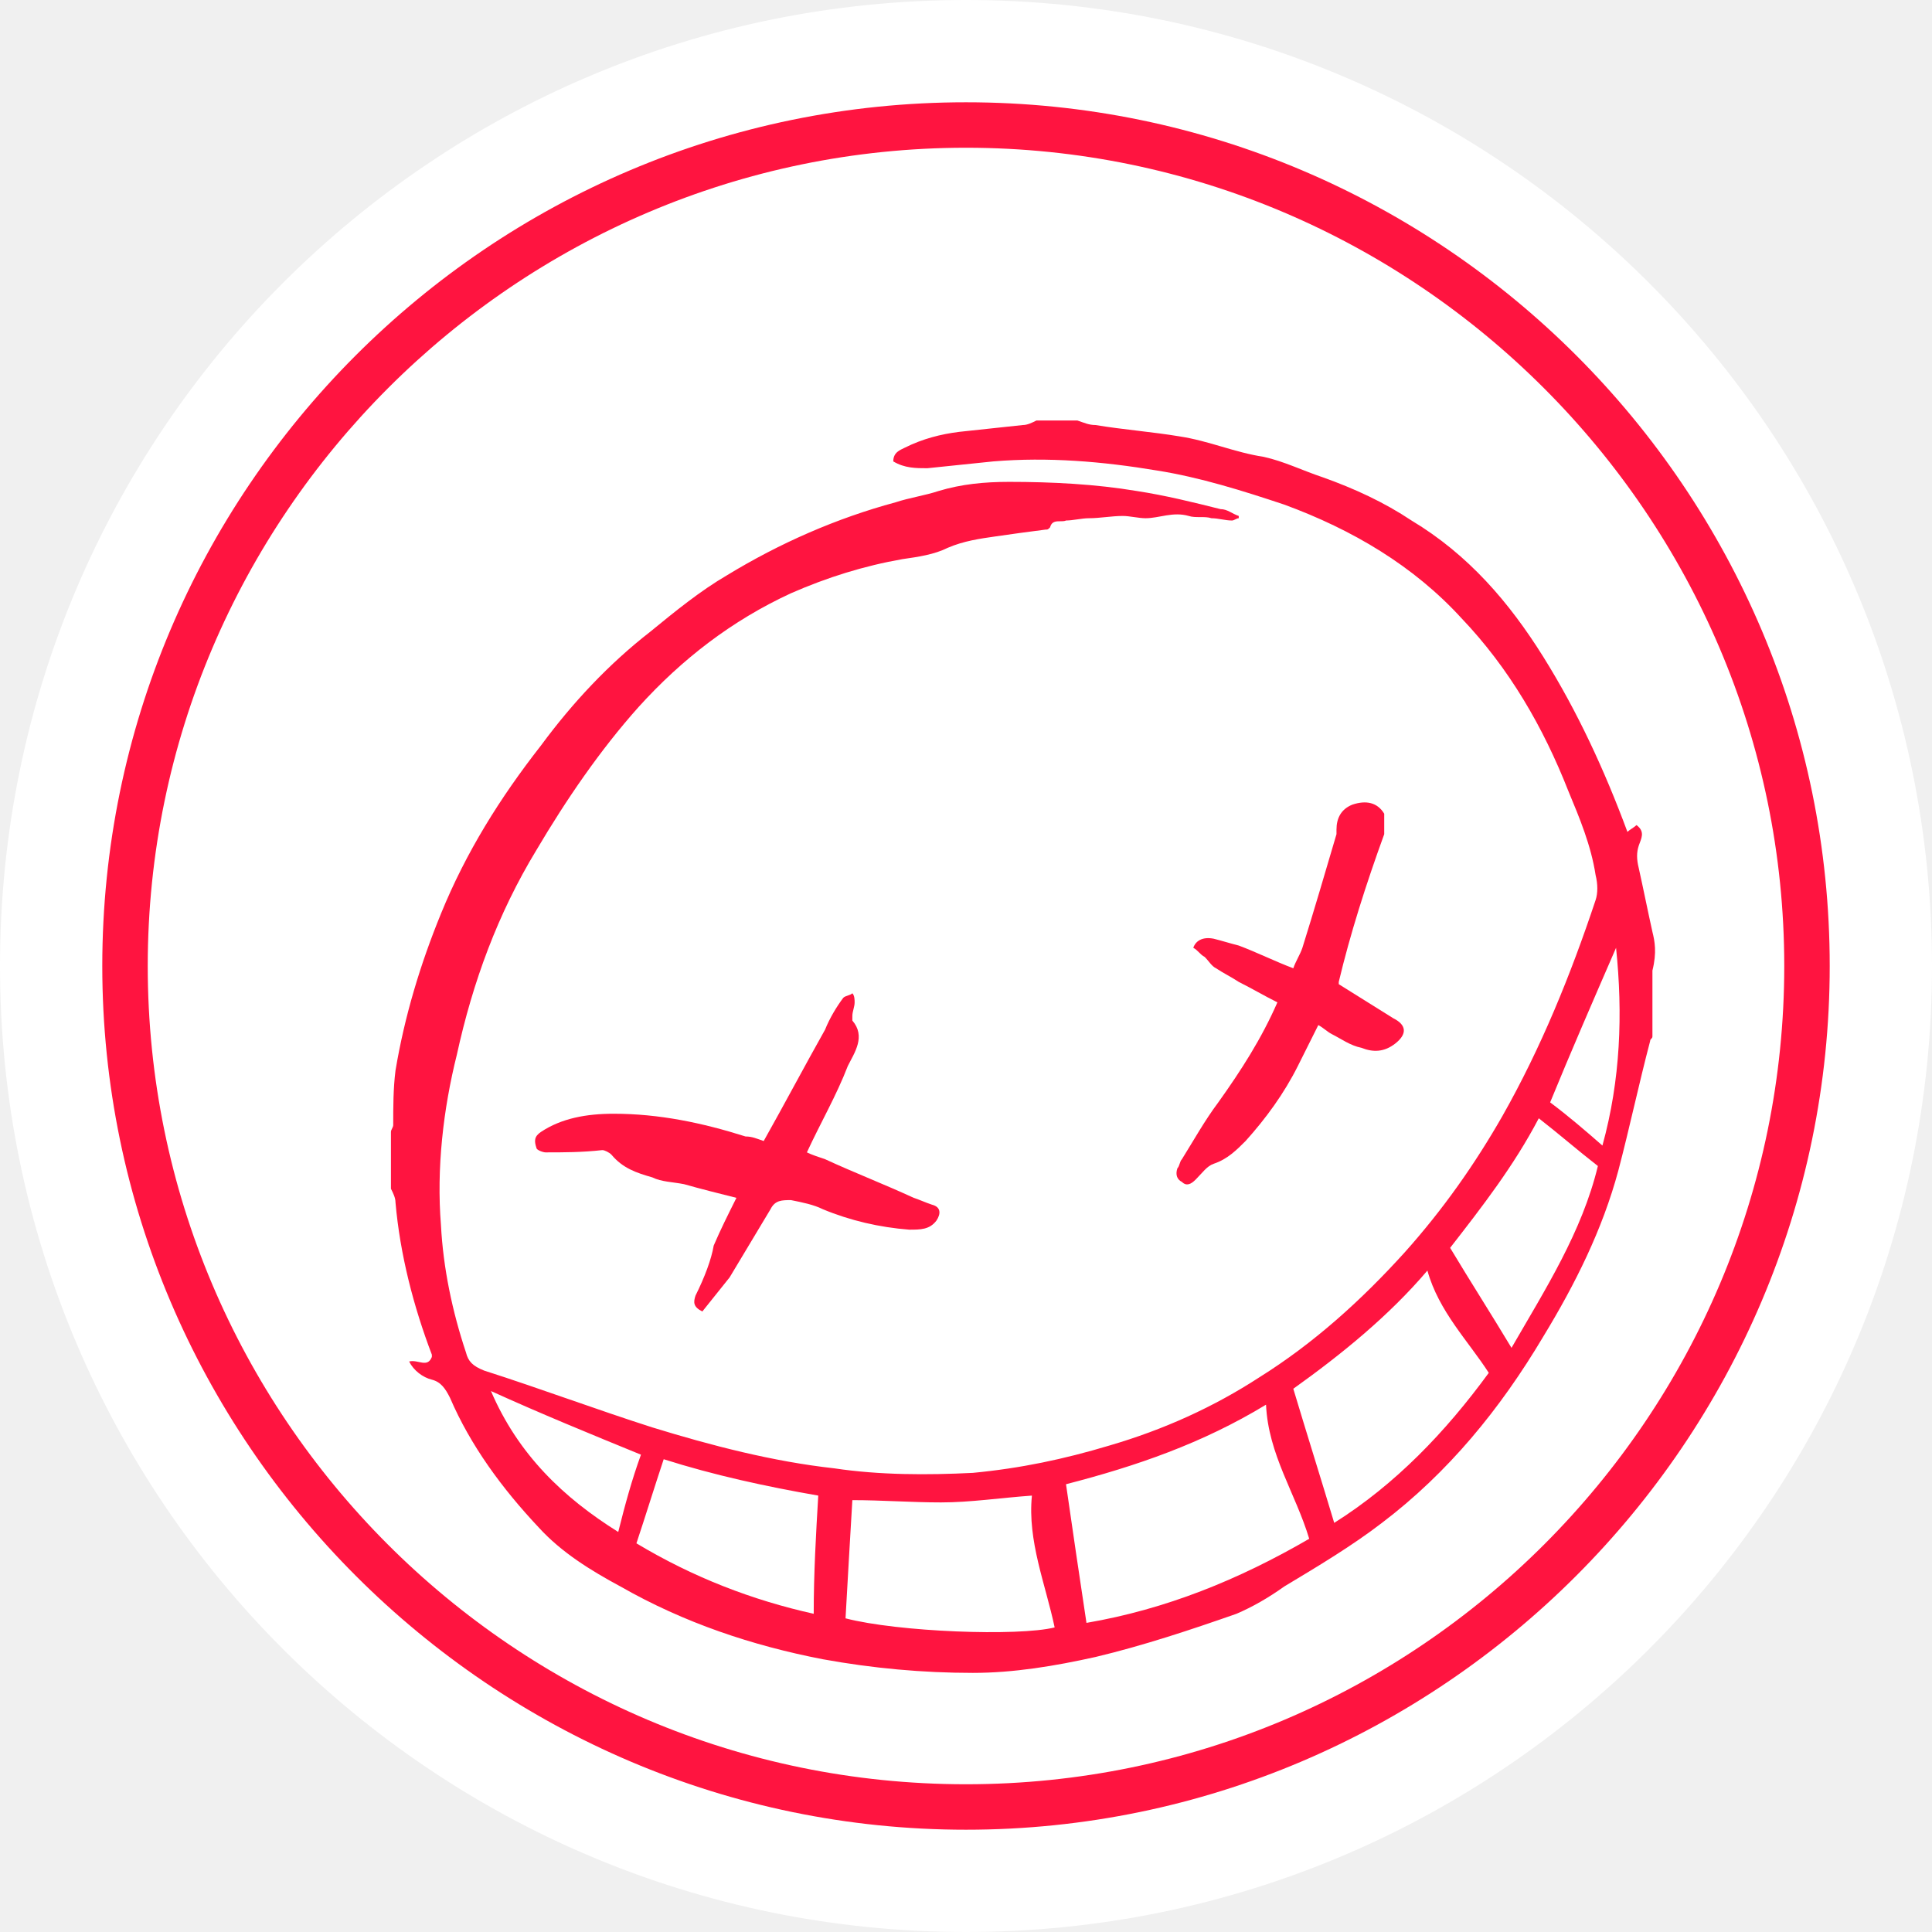
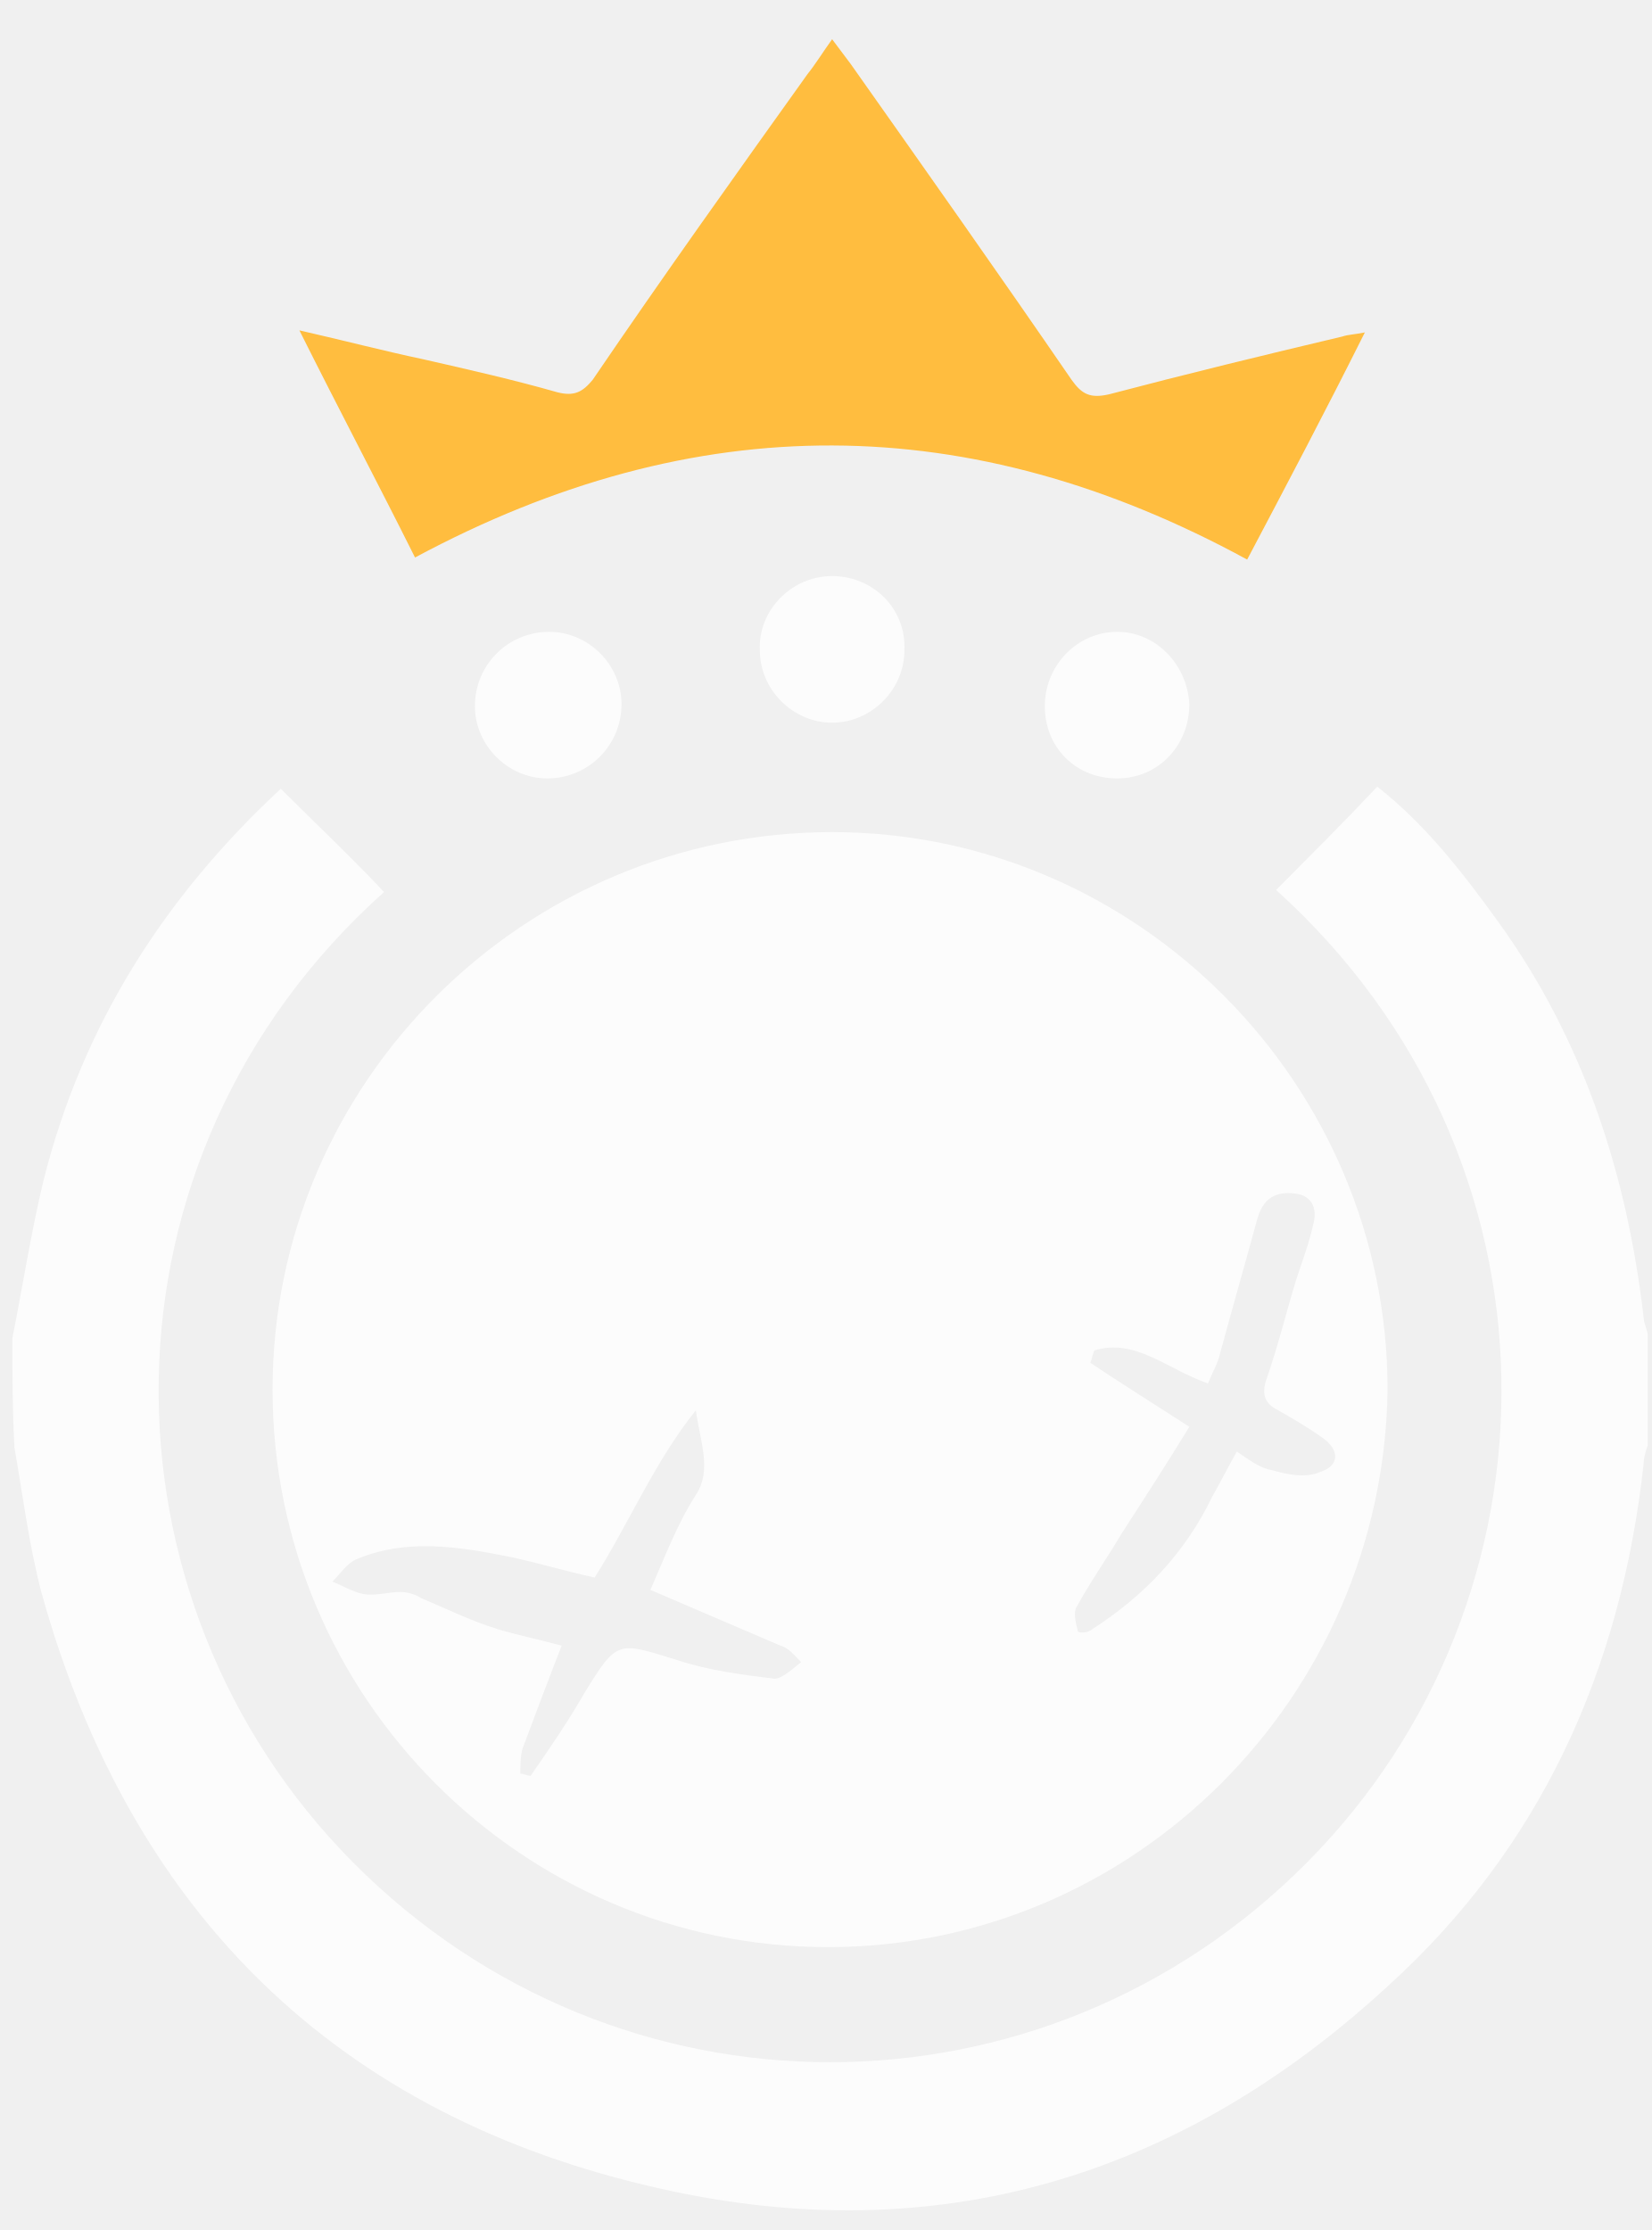
- <svg xmlns="http://www.w3.org/2000/svg" version="1.1" id="Layer_33_xA0_Image_1_" x="0px" y="0px" viewBox="0 0 85 85" style="enable-background:new 0 0 85 85;" xml:space="preserve">
-   <style type="text/css">
- 	.st0{fill:#FFFFFF;}
- 	.st1{fill:#FF1440;}
- </style>
-   <circle class="st0" cx="42.5" cy="42.5" r="42.5" />
-   <path class="st1" d="M42.5,4.5c-21,0-38,17.1-38,38s17.1,38,38,38s38-17.1,38-38S63.5,4.5,42.5,4.5z M42.5,78.5  c-19.9,0-36-16.2-36-36s16.2-36,36-36s36,16.2,36,36S62.4,78.5,42.5,78.5z" />
-   <path class="st1" d="M72.7,41c-0.2-0.9-0.4-1.9-0.6-2.8c-0.1-0.4-0.1-0.7,0-1s0.3-0.6-0.1-0.9c-0.1,0.1-0.3,0.2-0.4,0.3  c-1-2.7-2.2-5.3-3.7-7.7c-1.5-2.4-3.3-4.5-5.8-6c-1.2-0.8-2.5-1.4-3.9-1.9c-0.9-0.3-1.7-0.7-2.6-0.9c-1.3-0.2-2.4-0.7-3.7-0.9  c-1.2-0.2-2.5-0.3-3.7-0.5c-0.3,0-0.5-0.1-0.8-0.2h-1.8c-0.2,0.1-0.4,0.2-0.6,0.2c-0.9,0.1-1.9,0.2-2.8,0.3  c-0.8,0.1-1.6,0.3-2.4,0.7c-0.2,0.1-0.5,0.2-0.5,0.6c0.5,0.3,1,0.3,1.5,0.3c1-0.1,1.9-0.2,2.9-0.3c2.4-0.2,4.8,0,7.2,0.4  c1.9,0.3,3.8,0.9,5.6,1.5c3,1.1,5.7,2.7,7.8,5c2.1,2.2,3.6,4.8,4.7,7.6c0.5,1.2,1,2.4,1.2,3.7c0.1,0.4,0.1,0.8,0,1.1  c-1.1,3.3-2.4,6.5-4.1,9.5c-1.2,2.1-2.6,4.1-4.3,6c-1.9,2.1-4,4-6.4,5.5c-2,1.3-4.2,2.3-6.6,3c-2,0.6-3.9,1-6,1.2  c-2,0.1-4.1,0.1-6.1-0.2c-2.7-0.3-5.4-1-8-1.8c-2.5-0.8-4.9-1.7-7.4-2.5c-0.5-0.2-0.7-0.4-0.8-0.8c-0.6-1.8-1-3.7-1.1-5.6  c-0.2-2.5,0.1-5.1,0.7-7.5c0.7-3.2,1.8-6.2,3.5-9c1.3-2.2,2.8-4.4,4.5-6.3c1.9-2.1,4.1-3.8,6.7-5c1.6-0.7,3.2-1.2,4.9-1.5  c0.7-0.1,1.4-0.2,2-0.5c0.7-0.3,1.4-0.4,2.1-0.5c0.7-0.1,1.4-0.2,2.2-0.3c0.1,0,0.1,0,0.2-0.1c0.1-0.4,0.5-0.2,0.7-0.3  c0.3,0,0.7-0.1,1-0.1c0.5,0,1-0.1,1.5-0.1c0.3,0,0.7,0.1,1,0.1c0.6,0,1.2-0.3,1.9-0.1c0.3,0.1,0.7,0,1,0.1c0.3,0,0.6,0.1,0.9,0.1  c0.1,0,0.2-0.1,0.3-0.1v-0.1c-0.3-0.1-0.5-0.3-0.8-0.3c-1.2-0.3-2.4-0.6-3.7-0.8c-1.8-0.3-3.7-0.4-5.6-0.4c-1.1,0-2.1,0.1-3.1,0.4  c-0.6,0.2-1.3,0.3-1.9,0.5c-2.6,0.7-5.1,1.8-7.4,3.2c-1.2,0.7-2.3,1.6-3.4,2.5c-1.8,1.4-3.4,3.1-4.8,5c-1.8,2.3-3.3,4.7-4.4,7.4  c-0.9,2.2-1.6,4.5-2,6.9c-0.1,0.8-0.1,1.6-0.1,2.4c0,0.1-0.1,0.2-0.1,0.3v2.5c0.1,0.2,0.2,0.4,0.2,0.6c0.2,2.3,0.8,4.6,1.6,6.7v0.1  c-0.2,0.5-0.6,0.1-1,0.2c0.2,0.4,0.6,0.7,1,0.8c0.4,0.1,0.6,0.4,0.8,0.8c0.9,2.1,2.3,4,3.9,5.7c1,1.1,2.3,1.9,3.6,2.6  c2.8,1.6,5.8,2.6,8.9,3.2c2.2,0.4,4.4,0.6,6.6,0.6c1.8,0,3.6-0.3,5.4-0.7c2.1-0.5,4.2-1.2,6.2-1.9c0.7-0.3,1.4-0.7,2.1-1.2  c1.5-0.9,3-1.8,4.3-2.8c2.9-2.2,5.2-5,7.1-8.2c1.4-2.3,2.6-4.7,3.3-7.3c0.5-1.9,0.9-3.8,1.4-5.7c0-0.1,0.1-0.1,0.1-0.2v-2.9  C72.9,41.9,72.8,41.4,72.7,41L72.7,41z M27.2,67.4c-2.4-1.5-4.4-3.4-5.6-6.2c2.2,1,4.4,1.9,6.6,2.8C27.8,65.1,27.5,66.2,27.2,67.4z   M35.8,71c-2.7-0.6-5.3-1.6-7.8-3.1c0.4-1.2,0.8-2.5,1.2-3.7c2.2,0.7,4.5,1.2,6.8,1.6C35.9,67.5,35.8,69.2,35.8,71z M37.2,71.2  c0.1-1.8,0.2-3.5,0.3-5.2c1.3,0,2.6,0.1,3.9,0.1c1.3,0,2.6-0.2,4-0.3c-0.2,2,0.6,3.9,1,5.8C44.8,72,39.5,71.8,37.2,71.2z M47.8,71.4  c-0.3-2-0.6-4-0.9-6.1c3.1-0.8,6-1.8,8.8-3.5c0.1,2.2,1.3,3.9,1.9,5.9C54.5,69.5,51.3,70.8,47.8,71.4z M58.7,67  c-0.6-2-1.2-3.9-1.8-5.9c2.1-1.5,4.2-3.2,5.9-5.2c0.5,1.8,1.8,3.1,2.7,4.5C63.6,63,61.4,65.3,58.7,67z M66.5,59.3  c-0.9-1.5-1.8-2.9-2.7-4.4c1.4-1.8,2.8-3.6,3.9-5.7c0.9,0.7,1.7,1.4,2.6,2.1C69.6,54.2,68,56.7,66.5,59.3z M70.5,50.4  c-0.8-0.7-1.5-1.3-2.3-1.9c0.9-2.2,1.9-4.5,2.9-6.8C71.4,44.6,71.3,47.5,70.5,50.4z" />
-   <path class="st1" d="M30.6,57c-0.1,0.3-0.1,0.5,0.3,0.7l1.2-1.5l1.8-3c0.2-0.4,0.5-0.4,0.9-0.4c0.5,0.1,1,0.2,1.4,0.4  c1.2,0.5,2.5,0.8,3.8,0.9c0.5,0,0.9,0,1.2-0.4c0.2-0.3,0.2-0.6-0.2-0.7c-0.3-0.1-0.5-0.2-0.8-0.3c-1.3-0.6-2.6-1.1-3.9-1.7  c-0.3-0.1-0.6-0.2-0.8-0.3c0.6-1.3,1.3-2.5,1.8-3.8c0.3-0.6,0.8-1.3,0.2-2v-0.2c0-0.2,0.1-0.4,0.1-0.6c0-0.1,0-0.3-0.1-0.4  c-0.1,0.1-0.3,0.1-0.4,0.2c-0.3,0.4-0.6,0.9-0.8,1.4c-0.9,1.6-1.8,3.3-2.7,4.9c-0.3-0.1-0.5-0.2-0.8-0.2c-1.9-0.6-3.8-1-5.8-1  c-1.2,0-2.3,0.2-3.2,0.8c-0.3,0.2-0.3,0.4-0.2,0.7c0,0.1,0.3,0.2,0.4,0.2c0.8,0,1.6,0,2.5-0.1c0.1,0,0.3,0.1,0.4,0.2  c0.5,0.6,1.1,0.8,1.8,1c0.4,0.2,0.9,0.2,1.4,0.3c0.7,0.2,1.5,0.4,2.3,0.6c-0.4,0.8-0.7,1.4-1,2.1C31.3,55.4,31,56.2,30.6,57z" />
-   <path class="st1" d="M60.9,36.7v-0.3v-0.6c-0.3-0.5-0.8-0.6-1.4-0.4c-0.5,0.2-0.7,0.6-0.7,1.1v0.2c-0.5,1.7-1,3.4-1.5,5  c-0.1,0.3-0.3,0.6-0.4,0.9c-0.8-0.3-1.6-0.7-2.4-1c-0.4-0.1-0.7-0.2-1.1-0.3c-0.5-0.1-0.8,0.1-0.9,0.4c0.2,0.1,0.3,0.3,0.5,0.4  c0.2,0.2,0.3,0.4,0.5,0.5c0.3,0.2,0.7,0.4,1,0.6c0.6,0.3,1.1,0.6,1.7,0.9c-0.7,1.6-1.6,3-2.6,4.4C53,49.3,52.5,50.2,52,51  c-0.1,0.1-0.1,0.3-0.2,0.4c-0.1,0.3,0,0.5,0.2,0.6c0.2,0.2,0.4,0.1,0.6-0.1c0.3-0.3,0.5-0.6,0.8-0.7c0.6-0.2,1-0.6,1.4-1  c0.9-1,1.7-2.1,2.3-3.3l0.9-1.8c0.2,0.1,0.4,0.3,0.6,0.4c0.4,0.2,0.8,0.5,1.3,0.6c0.5,0.2,1,0.2,1.5-0.2s0.5-0.8-0.1-1.1l-2.4-1.5  v-0.1C59.4,41.1,60.1,38.9,60.9,36.7L60.9,36.7z" />
+ <svg xmlns="http://www.w3.org/2000/svg" id="Ellipse_1_xA0_Image_1_" viewBox="0 0 80 108">
+   <style>
+     .st0{fill:#FCFCFC;} .st1{fill:#FFBD3F;}
+   </style>
+   <path d="M.6 64.8c.5-2.5.9-5.1 1.5-7.6C4 49.6 8 43.4 13.6 38.2c1.7 1.7 3.4 3.3 5 5-14.4 12.9-14.2 34.2-1.5 47 12.8 12.9 33.4 12.9 46.2 0C76 77.4 76.2 56.1 61.8 43.1c1.6-1.6 3.3-3.3 4.9-5 2.3 1.8 4.1 4.1 5.9 6.6 4.1 5.7 6.2 12.2 7 19.1 0 .3.2.6.2.9V70c-.1.3-.2.6-.2.9-1.1 10-5 18.6-12.4 25.3C57.1 105.5 45.3 109 32 106 16.3 102.5 6.3 92.6 2 77.1c-.6-2.3-.9-4.7-1.3-7-.1-1.8-.1-3.5-.1-5.3z" class="st0" />
+   <path d="M40.1 94.3c-14.8 0-26.9-12.1-26.9-27s12.2-27 27.1-27c14.8 0 26.9 12.2 26.9 27-.2 14.9-12.3 27-27.1 27zm-6.4-26c-2 2.5-3.2 5.4-4.9 8.1-1.4-.3-2.7-.7-4.1-1-2.5-.5-5-.9-7.4.1-.5.2-.8.7-1.2 1.1.5.2 1 .5 1.5.6.6.1 1.2-.1 1.8-.1.3 0 .7.1 1 .3 1.2.5 2.4 1.1 3.7 1.5 1 .3 2 .5 3.1.8-.7 1.8-1.3 3.4-1.9 5-.1.4-.1.8-.1 1.2.2 0 .3.1.5.1.9-1.3 1.8-2.6 2.6-4 1.6-2.6 1.6-2.5 4.5-1.6 1.5.5 3.1.7 4.7.9.4 0 .9-.5 1.3-.8-.3-.3-.6-.7-1-.8L31.5 77c.7-1.6 1.3-3.2 2.2-4.6.8-1.2.2-2.6 0-4.1zM53 65.4c-.1.2-.1.4-.2.6 1.5 1 3.1 2 4.8 3.1-1.1 1.8-2.2 3.5-3.3 5.2-.7 1.2-1.5 2.3-2.2 3.6-.1.3 0 .7.1 1.1 0 .1.5.1.7-.1 2.5-1.6 4.5-3.7 5.8-6.4.4-.7.8-1.5 1.2-2.2.6.4 1.1.8 1.7.9.7.2 1.6.4 2.3.1 1-.3 1-1.1.1-1.7-.7-.5-1.4-.9-2.1-1.3-.6-.3-.8-.7-.6-1.4.6-1.7 1-3.4 1.5-5 .3-.9.6-1.7.8-2.6.2-.7 0-1.4-.9-1.5-.9-.1-1.5.2-1.8 1.2-.6 2.2-1.2 4.3-1.8 6.5-.1.5-.4 1-.6 1.5-2-.7-3.5-2.2-5.5-1.6z" class="st0" />
+   <path d="M14.5 16c2.2.5 4.1 1 6 1.4 2.2.5 4.4 1 6.5 1.6.8.2 1.2 0 1.7-.6 3.4-5 6.9-9.9 10.4-14.8.4-.5.7-1 1.2-1.7l.9 1.2c3.6 5.1 7.2 10.2 10.7 15.3.5.7.9.9 1.8.7 3.8-1 7.5-1.9 11.3-2.8.3-.1.6-.1 1.1-.2-1.9 3.8-3.8 7.4-5.7 11-13.4-7.3-26.7-7.4-40.3-.1-1.8-3.6-3.7-7.2-5.6-11z" class="st1" />
+   <path d="M40.3 27.9c2 0 3.6 1.6 3.5 3.6 0 1.9-1.6 3.5-3.5 3.5s-3.5-1.6-3.5-3.5c-.1-1.9 1.5-3.6 3.5-3.6zm-13.8 9.8c-1.9 0-3.5-1.6-3.5-3.5 0-2 1.6-3.6 3.6-3.6 1.9 0 3.5 1.6 3.5 3.5 0 2-1.6 3.6-3.6 3.6zm31.1-3.6c0 2-1.5 3.6-3.5 3.6s-3.5-1.5-3.5-3.5 1.6-3.6 3.5-3.6 3.4 1.6 3.5 3.5z" class="st0" />
</svg>
